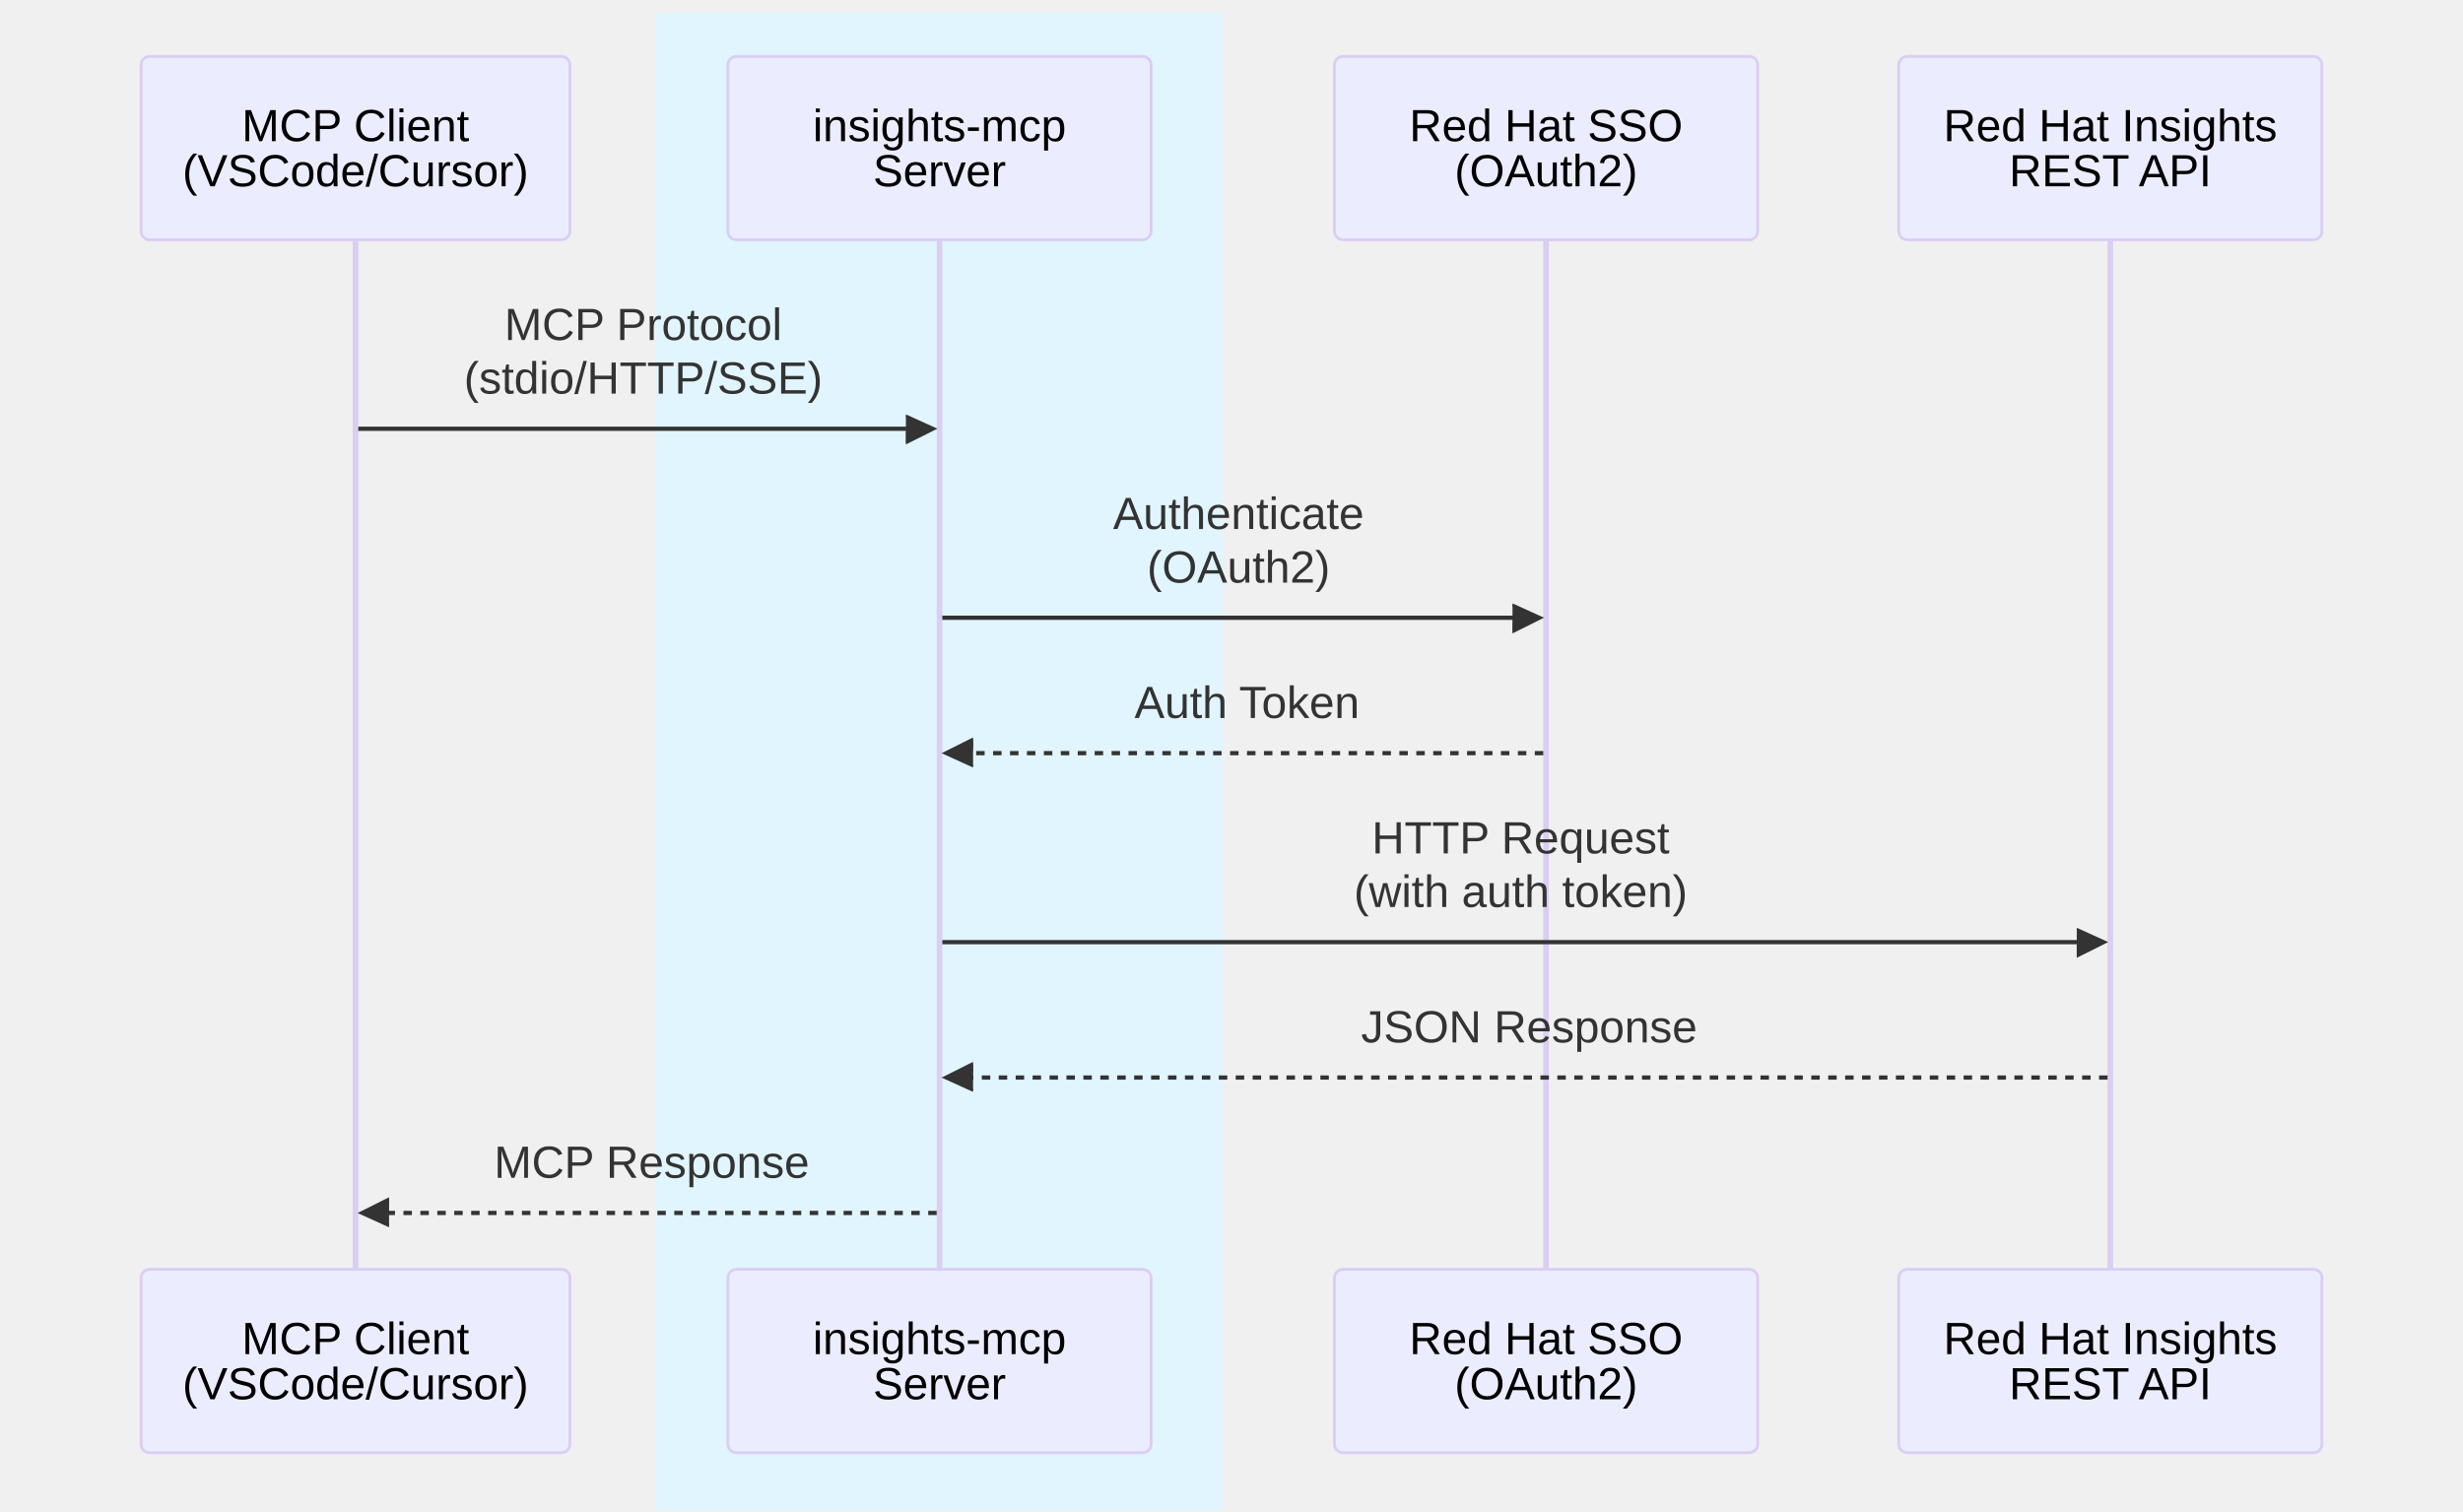
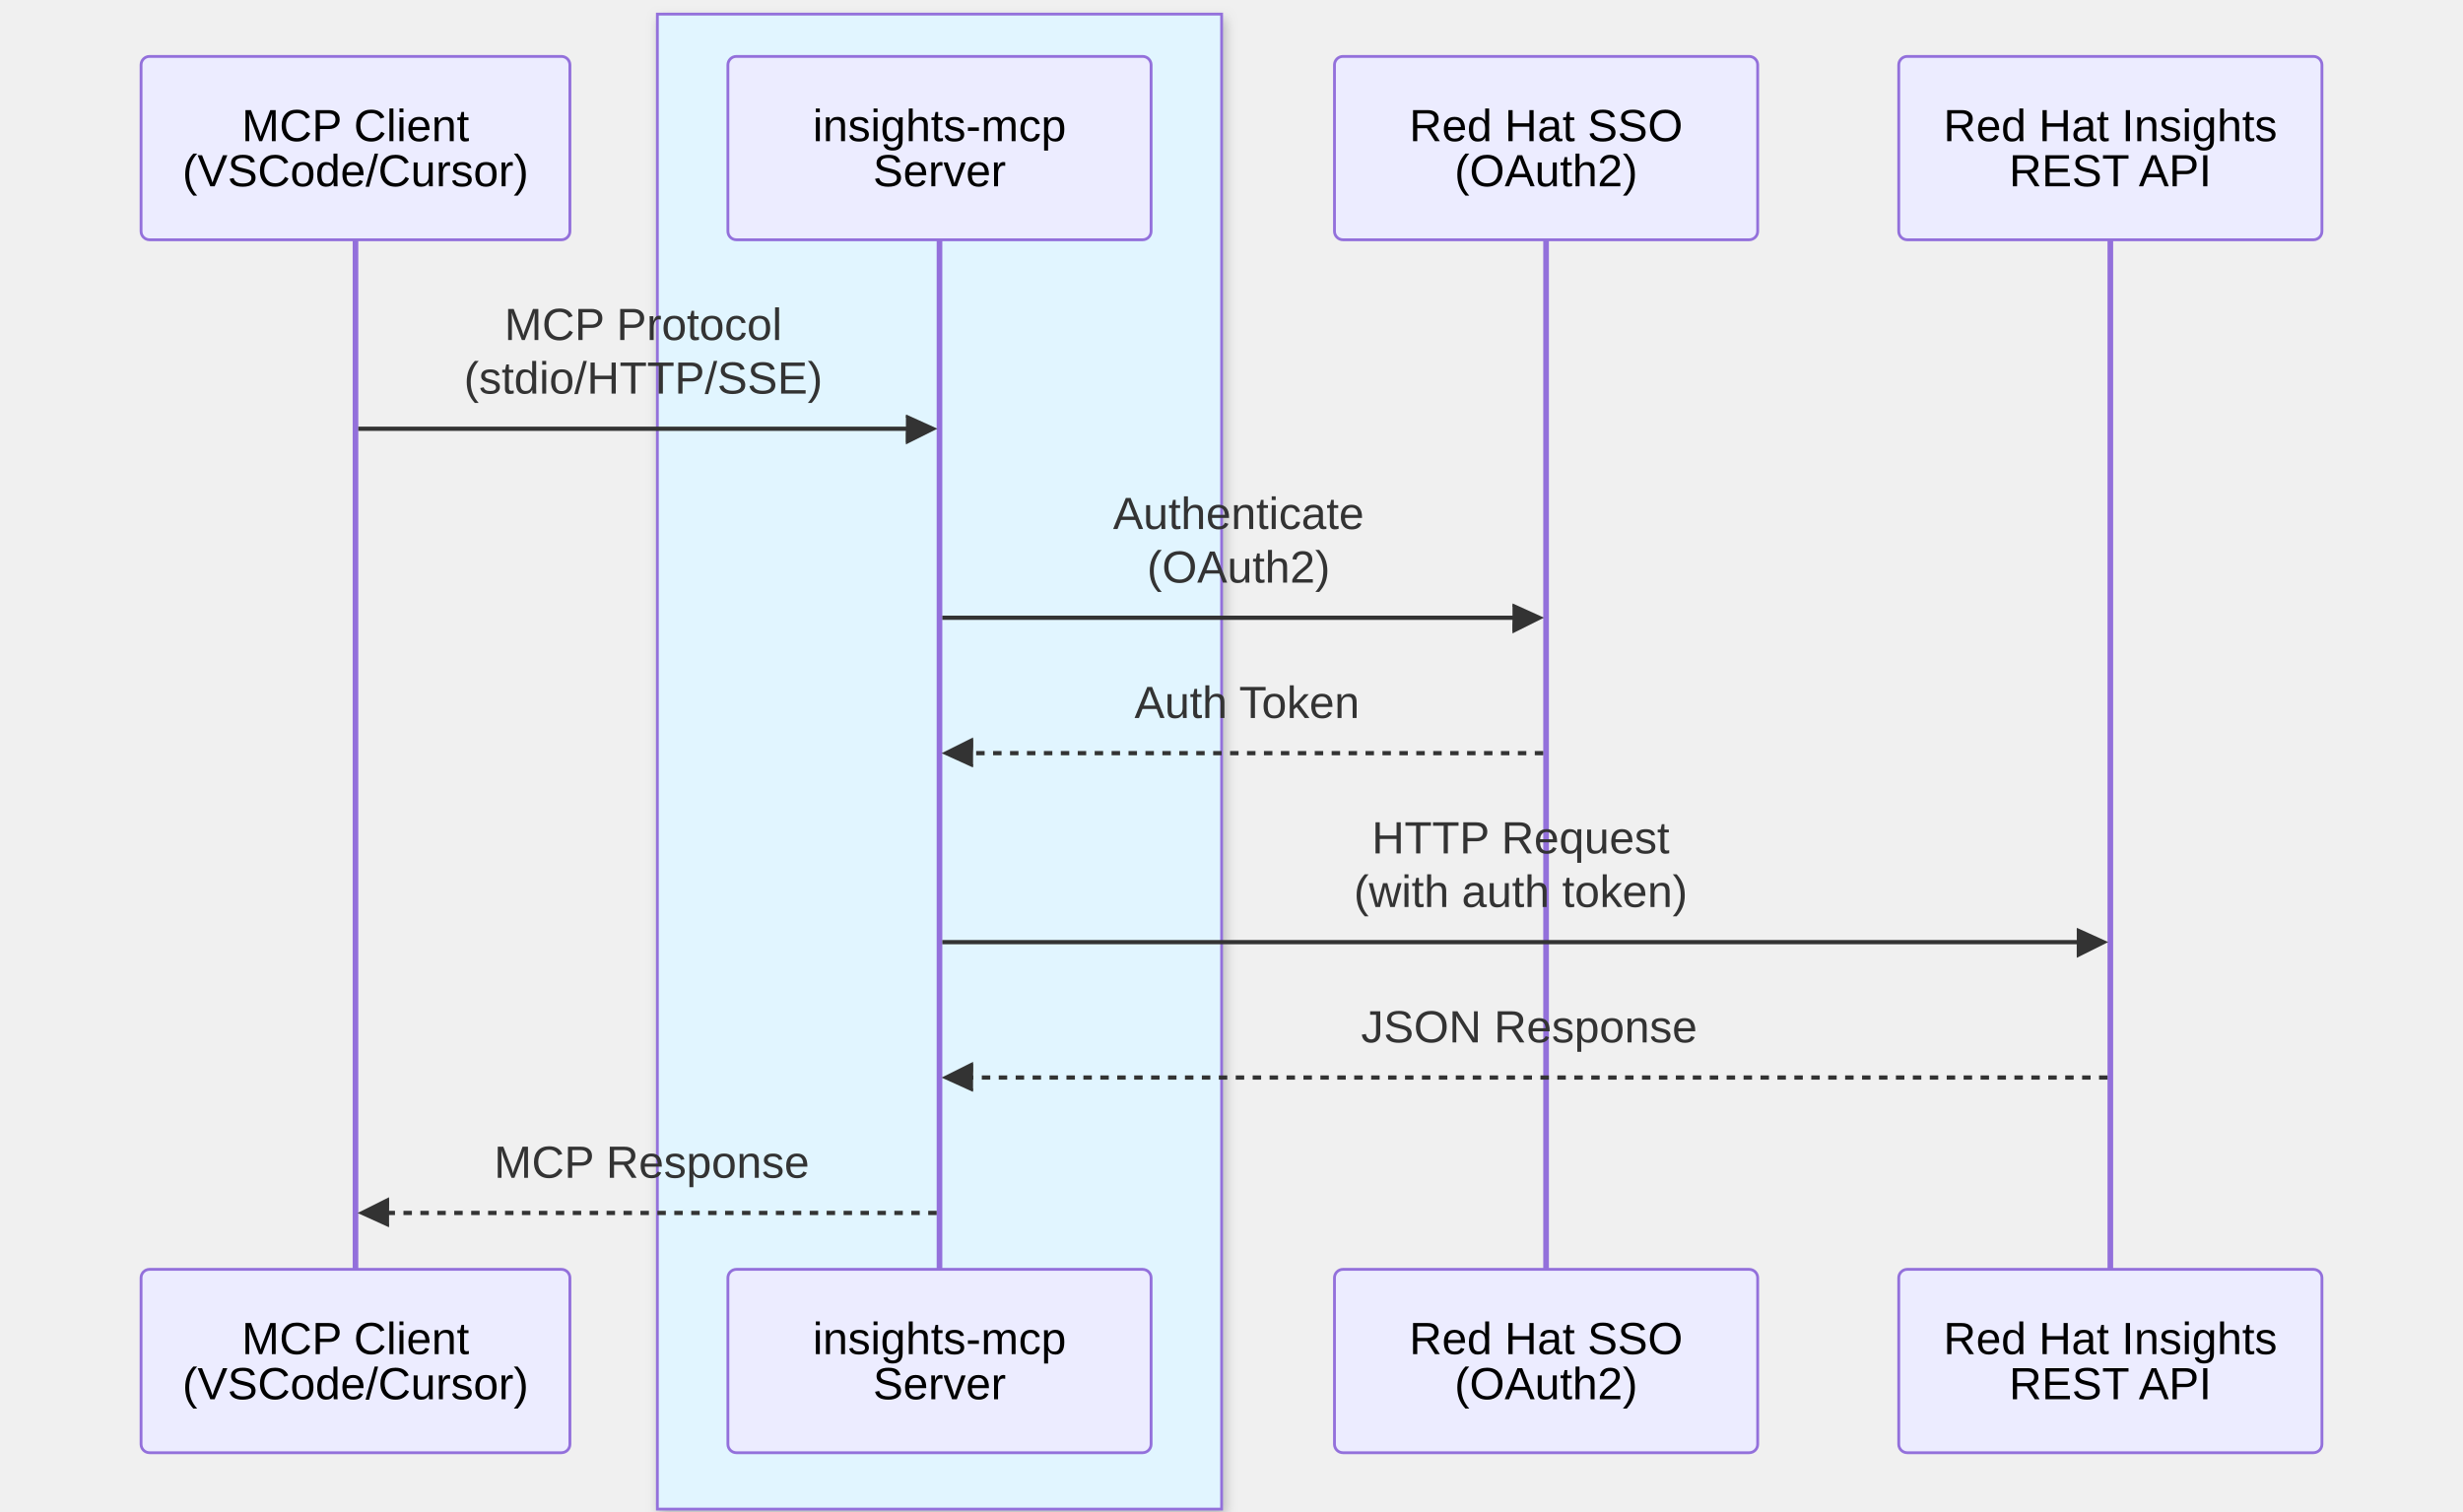
<svg xmlns="http://www.w3.org/2000/svg" id="my-svg" width="100%" style="max-width: 873px; background-color: white;" viewBox="-50 -10 873 536" role="graphics-document document" aria-roledescription="sequence">
  <g>
    <rect x="183" y="-5" fill="rgb(225, 245, 255)" stroke="#e1f5ff" width="200" height="530" class="rect" />
  </g>
  <g>
    <rect x="623" y="440" fill="#eaeaea" stroke="#666" width="150" height="65" name="API" rx="3" ry="3" class="actor actor-bottom" />
    <text x="698" y="472.5" dominant-baseline="central" alignment-baseline="central" class="actor actor-box" style="text-anchor: middle; font-size: 16px; font-weight: 400;">
      <tspan x="698" dy="-8">Red Hat Insights</tspan>
    </text>
    <text x="698" y="472.5" dominant-baseline="central" alignment-baseline="central" class="actor actor-box" style="text-anchor: middle; font-size: 16px; font-weight: 400;">
      <tspan x="698" dy="8">REST API</tspan>
    </text>
  </g>
  <g>
    <rect x="423" y="440" fill="#eaeaea" stroke="#666" width="150" height="65" name="SSO" rx="3" ry="3" class="actor actor-bottom" />
    <text x="498" y="472.5" dominant-baseline="central" alignment-baseline="central" class="actor actor-box" style="text-anchor: middle; font-size: 16px; font-weight: 400;">
      <tspan x="498" dy="-8">Red Hat SSO</tspan>
    </text>
    <text x="498" y="472.5" dominant-baseline="central" alignment-baseline="central" class="actor actor-box" style="text-anchor: middle; font-size: 16px; font-weight: 400;">
      <tspan x="498" dy="8">(OAuth2)</tspan>
    </text>
  </g>
  <g>
    <rect x="208" y="440" fill="#eaeaea" stroke="#666" width="150" height="65" name="Server" rx="3" ry="3" class="actor actor-bottom" />
    <text x="283" y="472.5" dominant-baseline="central" alignment-baseline="central" class="actor actor-box" style="text-anchor: middle; font-size: 16px; font-weight: 400;">
      <tspan x="283" dy="-8">insights-mcp</tspan>
    </text>
    <text x="283" y="472.5" dominant-baseline="central" alignment-baseline="central" class="actor actor-box" style="text-anchor: middle; font-size: 16px; font-weight: 400;">
      <tspan x="283" dy="8">Server</tspan>
    </text>
  </g>
  <g>
    <rect x="0" y="440" fill="#eaeaea" stroke="#666" width="152" height="65" name="Client" rx="3" ry="3" class="actor actor-bottom" />
    <text x="76" y="472.5" dominant-baseline="central" alignment-baseline="central" class="actor actor-box" style="text-anchor: middle; font-size: 16px; font-weight: 400;">
      <tspan x="76" dy="-8">MCP Client</tspan>
    </text>
    <text x="76" y="472.5" dominant-baseline="central" alignment-baseline="central" class="actor actor-box" style="text-anchor: middle; font-size: 16px; font-weight: 400;">
      <tspan x="76" dy="8">(VSCode/Cursor)</tspan>
    </text>
  </g>
  <g>
-     <line id="actor3" x1="698" y1="75" x2="698" y2="440" class="actor-line 200" stroke-width="0.5px" stroke="#999" name="API" />
-     <g id="root-3">
+     <line id="actor3" x1="698" y1="75" x2="698" y2="440" class="actor-line 200" stroke-width="0.5px" stroke="#999" name="API" data-et="life-line" data-id="API" />
+     <g id="root-3" data-et="participant" data-type="participant" data-id="API">
      <rect x="623" y="10" fill="#eaeaea" stroke="#666" width="150" height="65" name="API" rx="3" ry="3" class="actor actor-top" />
      <text x="698" y="42.5" dominant-baseline="central" alignment-baseline="central" class="actor actor-box" style="text-anchor: middle; font-size: 16px; font-weight: 400;">
        <tspan x="698" dy="-8">Red Hat Insights</tspan>
      </text>
      <text x="698" y="42.5" dominant-baseline="central" alignment-baseline="central" class="actor actor-box" style="text-anchor: middle; font-size: 16px; font-weight: 400;">
        <tspan x="698" dy="8">REST API</tspan>
      </text>
    </g>
  </g>
  <g>
-     <line id="actor2" x1="498" y1="75" x2="498" y2="440" class="actor-line 200" stroke-width="0.5px" stroke="#999" name="SSO" />
-     <g id="root-2">
+     <line id="actor2" x1="498" y1="75" x2="498" y2="440" class="actor-line 200" stroke-width="0.5px" stroke="#999" name="SSO" data-et="life-line" data-id="SSO" />
+     <g id="root-2" data-et="participant" data-type="participant" data-id="SSO">
      <rect x="423" y="10" fill="#eaeaea" stroke="#666" width="150" height="65" name="SSO" rx="3" ry="3" class="actor actor-top" />
      <text x="498" y="42.5" dominant-baseline="central" alignment-baseline="central" class="actor actor-box" style="text-anchor: middle; font-size: 16px; font-weight: 400;">
        <tspan x="498" dy="-8">Red Hat SSO</tspan>
      </text>
      <text x="498" y="42.5" dominant-baseline="central" alignment-baseline="central" class="actor actor-box" style="text-anchor: middle; font-size: 16px; font-weight: 400;">
        <tspan x="498" dy="8">(OAuth2)</tspan>
      </text>
    </g>
  </g>
  <g>
-     <line id="actor1" x1="283" y1="75" x2="283" y2="440" class="actor-line 200" stroke-width="0.5px" stroke="#999" name="Server" />
-     <g id="root-1">
+     <line id="actor1" x1="283" y1="75" x2="283" y2="440" class="actor-line 200" stroke-width="0.5px" stroke="#999" name="Server" data-et="life-line" data-id="Server" />
+     <g id="root-1" data-et="participant" data-type="participant" data-id="Server">
      <rect x="208" y="10" fill="#eaeaea" stroke="#666" width="150" height="65" name="Server" rx="3" ry="3" class="actor actor-top" />
      <text x="283" y="42.5" dominant-baseline="central" alignment-baseline="central" class="actor actor-box" style="text-anchor: middle; font-size: 16px; font-weight: 400;">
        <tspan x="283" dy="-8">insights-mcp</tspan>
      </text>
      <text x="283" y="42.5" dominant-baseline="central" alignment-baseline="central" class="actor actor-box" style="text-anchor: middle; font-size: 16px; font-weight: 400;">
        <tspan x="283" dy="8">Server</tspan>
      </text>
    </g>
  </g>
  <g>
-     <line id="actor0" x1="76" y1="75" x2="76" y2="440" class="actor-line 200" stroke-width="0.5px" stroke="#999" name="Client" />
-     <g id="root-0">
+     <line id="actor0" x1="76" y1="75" x2="76" y2="440" class="actor-line 200" stroke-width="0.5px" stroke="#999" name="Client" data-et="life-line" data-id="Client" />
+     <g id="root-0" data-et="participant" data-type="participant" data-id="Client">
      <rect x="0" y="10" fill="#eaeaea" stroke="#666" width="152" height="65" name="Client" rx="3" ry="3" class="actor actor-top" />
      <text x="76" y="42.5" dominant-baseline="central" alignment-baseline="central" class="actor actor-box" style="text-anchor: middle; font-size: 16px; font-weight: 400;">
        <tspan x="76" dy="-8">MCP Client</tspan>
      </text>
      <text x="76" y="42.5" dominant-baseline="central" alignment-baseline="central" class="actor actor-box" style="text-anchor: middle; font-size: 16px; font-weight: 400;">
        <tspan x="76" dy="8">(VSCode/Cursor)</tspan>
      </text>
    </g>
  </g>
-   <style>#my-svg{font-family:"trebuchet ms",verdana,arial,sans-serif;font-size:16px;fill:#333;}@keyframes edge-animation-frame{from{stroke-dashoffset:0;}}@keyframes dash{to{stroke-dashoffset:0;}}#my-svg .edge-animation-slow{stroke-dasharray:9,5!important;stroke-dashoffset:900;animation:dash 50s linear infinite;stroke-linecap:round;}#my-svg .edge-animation-fast{stroke-dasharray:9,5!important;stroke-dashoffset:900;animation:dash 20s linear infinite;stroke-linecap:round;}#my-svg .error-icon{fill:#552222;}#my-svg .error-text{fill:#552222;stroke:#552222;}#my-svg .edge-thickness-normal{stroke-width:1px;}#my-svg .edge-thickness-thick{stroke-width:3.5px;}#my-svg .edge-pattern-solid{stroke-dasharray:0;}#my-svg .edge-thickness-invisible{stroke-width:0;fill:none;}#my-svg .edge-pattern-dashed{stroke-dasharray:3;}#my-svg .edge-pattern-dotted{stroke-dasharray:2;}#my-svg .marker{fill:#333333;stroke:#333333;}#my-svg .marker.cross{stroke:#333333;}#my-svg svg{font-family:"trebuchet ms",verdana,arial,sans-serif;font-size:16px;}#my-svg p{margin:0;}#my-svg .actor{stroke:hsl(259.626, 59.777%, 87.902%);fill:#ECECFF;}#my-svg text.actor&gt;tspan{fill:black;stroke:none;}#my-svg .actor-line{stroke:hsl(259.626, 59.777%, 87.902%);}#my-svg .innerArc{stroke-width:1.5;stroke-dasharray:none;}#my-svg .messageLine0{stroke-width:1.5;stroke-dasharray:none;stroke:#333;}#my-svg .messageLine1{stroke-width:1.5;stroke-dasharray:2,2;stroke:#333;}#my-svg #arrowhead path{fill:#333;stroke:#333;}#my-svg .sequenceNumber{fill:white;}#my-svg #sequencenumber{fill:#333;}#my-svg #crosshead path{fill:#333;stroke:#333;}#my-svg .messageText{fill:#333;stroke:none;}#my-svg .labelBox{stroke:hsl(259.626, 59.777%, 87.902%);fill:#ECECFF;}#my-svg .labelText,#my-svg .labelText&gt;tspan{fill:black;stroke:none;}#my-svg .loopText,#my-svg .loopText&gt;tspan{fill:black;stroke:none;}#my-svg .loopLine{stroke-width:2px;stroke-dasharray:2,2;stroke:hsl(259.626, 59.777%, 87.902%);fill:hsl(259.626, 59.777%, 87.902%);}#my-svg .note{stroke:#aaaa33;fill:#fff5ad;}#my-svg .noteText,#my-svg .noteText&gt;tspan{fill:black;stroke:none;}#my-svg .activation0{fill:#f4f4f4;stroke:#666;}#my-svg .activation1{fill:#f4f4f4;stroke:#666;}#my-svg .activation2{fill:#f4f4f4;stroke:#666;}#my-svg .actorPopupMenu{position:absolute;}#my-svg .actorPopupMenuPanel{position:absolute;fill:#ECECFF;box-shadow:0px 8px 16px 0px rgba(0,0,0,0.2);filter:drop-shadow(3px 5px 2px rgb(0 0 0 / 0.4));}#my-svg .actor-man line{stroke:hsl(259.626, 59.777%, 87.902%);fill:#ECECFF;}#my-svg .actor-man circle,#my-svg line{stroke:hsl(259.626, 59.777%, 87.902%);fill:#ECECFF;stroke-width:2px;}#my-svg :root{--mermaid-font-family:"trebuchet ms",verdana,arial,sans-serif;}</style>
+   <style>#my-svg{font-family:"trebuchet ms",verdana,arial,sans-serif;font-size:16px;fill:#333;}@keyframes edge-animation-frame{from{stroke-dashoffset:0;}}@keyframes dash{to{stroke-dashoffset:0;}}#my-svg .edge-animation-slow{stroke-dasharray:9,5!important;stroke-dashoffset:900;animation:dash 50s linear infinite;stroke-linecap:round;}#my-svg .edge-animation-fast{stroke-dasharray:9,5!important;stroke-dashoffset:900;animation:dash 20s linear infinite;stroke-linecap:round;}#my-svg .error-icon{fill:#552222;}#my-svg .error-text{fill:#552222;stroke:#552222;}#my-svg .edge-thickness-normal{stroke-width:1px;}#my-svg .edge-thickness-thick{stroke-width:3.5px;}#my-svg .edge-pattern-solid{stroke-dasharray:0;}#my-svg .edge-thickness-invisible{stroke-width:0;fill:none;}#my-svg .edge-pattern-dashed{stroke-dasharray:3;}#my-svg .edge-pattern-dotted{stroke-dasharray:2;}#my-svg .marker{fill:#333333;stroke:#333333;}#my-svg .marker.cross{stroke:#333333;}#my-svg svg{font-family:"trebuchet ms",verdana,arial,sans-serif;font-size:16px;}#my-svg p{margin:0;}#my-svg .actor{stroke:#9370DB;fill:#ECECFF;stroke-width:1;}#my-svg rect.actor.outer-path[data-look="neo"]{filter:drop-shadow(1px 2px 2px rgba(185, 185, 185, 1));}#my-svg rect.note[data-look="neo"]{stroke:#aaaa33;fill:#fff5ad;filter:drop-shadow(1px 2px 2px rgba(185, 185, 185, 1));}#my-svg text.actor&gt;tspan{fill:black;stroke:none;}#my-svg .actor-line{stroke:#9370DB;}#my-svg .innerArc{stroke-width:1.5;stroke-dasharray:none;}#my-svg .messageLine0{stroke-width:1.5;stroke-dasharray:none;stroke:#333;}#my-svg .messageLine1{stroke-width:1.5;stroke-dasharray:2,2;stroke:#333;}#my-svg [id$="-arrowhead"] path{fill:#333;stroke:#333;}#my-svg .sequenceNumber{fill:white;}#my-svg [id$="-sequencenumber"]{fill:#333;}#my-svg [id$="-crosshead"] path{fill:#333;stroke:#333;}#my-svg .messageText{fill:#333;stroke:none;}#my-svg .labelBox{stroke:#9370DB;fill:#ECECFF;filter:none;}#my-svg .labelText,#my-svg .labelText&gt;tspan{fill:black;stroke:none;}#my-svg .loopText,#my-svg .loopText&gt;tspan{fill:black;stroke:none;}#my-svg .loopLine{stroke-width:2px;stroke-dasharray:2,2;stroke:#9370DB;fill:#9370DB;}#my-svg .note{stroke:#aaaa33;fill:#fff5ad;}#my-svg .noteText,#my-svg .noteText&gt;tspan{fill:black;stroke:none;font-weight:normal;}#my-svg .activation0{fill:#f4f4f4;stroke:#666;}#my-svg .activation1{fill:#f4f4f4;stroke:#666;}#my-svg .activation2{fill:#f4f4f4;stroke:#666;}#my-svg .actorPopupMenu{position:absolute;}#my-svg .actorPopupMenuPanel{position:absolute;fill:#ECECFF;box-shadow:0px 8px 16px 0px rgba(0,0,0,0.2);filter:drop-shadow(3px 5px 2px rgb(0 0 0 / 0.4));}#my-svg .actor-man circle,#my-svg line{fill:#ECECFF;stroke-width:2px;}#my-svg g rect.rect{filter:drop-shadow(1px 2px 2px rgba(185, 185, 185, 1));stroke:#9370DB;}#my-svg .node .neo-node{stroke:#9370DB;}#my-svg [data-look="neo"].node rect,#my-svg [data-look="neo"].cluster rect,#my-svg [data-look="neo"].node polygon{stroke:#9370DB;filter:drop-shadow(1px 2px 2px rgba(185, 185, 185, 1));}#my-svg [data-look="neo"].node path{stroke:#9370DB;stroke-width:1px;}#my-svg [data-look="neo"].node .outer-path{filter:drop-shadow(1px 2px 2px rgba(185, 185, 185, 1));}#my-svg [data-look="neo"].node .neo-line path{stroke:#9370DB;filter:none;}#my-svg [data-look="neo"].node circle{stroke:#9370DB;filter:drop-shadow(1px 2px 2px rgba(185, 185, 185, 1));}#my-svg [data-look="neo"].node circle .state-start{fill:#000000;}#my-svg [data-look="neo"].icon-shape .icon{fill:#9370DB;filter:drop-shadow(1px 2px 2px rgba(185, 185, 185, 1));}#my-svg [data-look="neo"].icon-shape .icon-neo path{stroke:#9370DB;filter:drop-shadow(1px 2px 2px rgba(185, 185, 185, 1));}#my-svg :root{--mermaid-font-family:"trebuchet ms",verdana,arial,sans-serif;}</style>
  <g />
  <defs>
-     <symbol id="computer" width="24" height="24">
+     <symbol id="my-svg-computer" width="24" height="24">
      <path transform="scale(.5)" d="M2 2v13h20v-13h-20zm18 11h-16v-9h16v9zm-10.228 6l.466-1h3.524l.467 1h-4.457zm14.228 3h-24l2-6h2.104l-1.33 4h18.45l-1.297-4h2.073l2 6zm-5-10h-14v-7h14v7z" />
    </symbol>
  </defs>
  <defs>
-     <symbol id="database" fill-rule="evenodd" clip-rule="evenodd">
+     <symbol id="my-svg-database" fill-rule="evenodd" clip-rule="evenodd">
      <path transform="scale(.5)" d="M12.258.001l.256.004.255.005.253.008.251.01.249.012.247.015.246.016.242.019.241.02.239.023.236.024.233.027.231.028.229.031.225.032.223.034.22.036.217.038.214.04.211.041.208.043.205.045.201.046.198.048.194.05.191.051.187.053.183.054.18.056.175.057.172.059.168.06.163.061.16.063.155.064.15.066.074.033.073.033.071.034.07.034.069.035.068.035.067.035.066.035.064.036.064.036.062.036.06.036.06.037.058.037.058.037.055.038.055.038.053.038.052.038.051.039.05.039.048.039.047.039.045.04.044.04.043.04.041.04.04.041.039.041.037.041.036.041.034.041.033.042.032.042.03.042.029.042.027.042.026.043.024.043.023.043.021.043.02.043.018.044.017.043.015.044.013.044.012.044.011.045.009.044.007.045.006.045.004.045.002.045.001.045v17l-.001.045-.002.045-.004.045-.006.045-.007.045-.009.044-.011.045-.012.044-.013.044-.015.044-.017.043-.018.044-.02.043-.021.043-.023.043-.024.043-.026.043-.027.042-.029.042-.03.042-.032.042-.033.042-.034.041-.036.041-.037.041-.039.041-.04.041-.041.04-.043.04-.044.04-.045.04-.047.039-.048.039-.05.039-.051.039-.052.038-.053.038-.055.038-.055.038-.058.037-.058.037-.06.037-.06.036-.062.036-.064.036-.064.036-.066.035-.067.035-.068.035-.069.035-.07.034-.071.034-.073.033-.074.033-.15.066-.155.064-.16.063-.163.061-.168.06-.172.059-.175.057-.18.056-.183.054-.187.053-.191.051-.194.05-.198.048-.201.046-.205.045-.208.043-.211.041-.214.04-.217.038-.22.036-.223.034-.225.032-.229.031-.231.028-.233.027-.236.024-.239.023-.241.02-.242.019-.246.016-.247.015-.249.012-.251.01-.253.008-.255.005-.256.004-.258.001-.258-.001-.256-.004-.255-.005-.253-.008-.251-.01-.249-.012-.247-.015-.245-.016-.243-.019-.241-.02-.238-.023-.236-.024-.234-.027-.231-.028-.228-.031-.226-.032-.223-.034-.22-.036-.217-.038-.214-.04-.211-.041-.208-.043-.204-.045-.201-.046-.198-.048-.195-.05-.19-.051-.187-.053-.184-.054-.179-.056-.176-.057-.172-.059-.167-.06-.164-.061-.159-.063-.155-.064-.151-.066-.074-.033-.072-.033-.072-.034-.07-.034-.069-.035-.068-.035-.067-.035-.066-.035-.064-.036-.063-.036-.062-.036-.061-.036-.06-.037-.058-.037-.057-.037-.056-.038-.055-.038-.053-.038-.052-.038-.051-.039-.049-.039-.049-.039-.046-.039-.046-.04-.044-.04-.043-.04-.041-.04-.04-.041-.039-.041-.037-.041-.036-.041-.034-.041-.033-.042-.032-.042-.03-.042-.029-.042-.027-.042-.026-.043-.024-.043-.023-.043-.021-.043-.02-.043-.018-.044-.017-.043-.015-.044-.013-.044-.012-.044-.011-.045-.009-.044-.007-.045-.006-.045-.004-.045-.002-.045-.001-.045v-17l.001-.045.002-.045.004-.045.006-.045.007-.045.009-.044.011-.045.012-.044.013-.044.015-.044.017-.043.018-.044.02-.043.021-.043.023-.043.024-.043.026-.043.027-.042.029-.042.03-.042.032-.042.033-.042.034-.041.036-.041.037-.041.039-.041.04-.041.041-.04.043-.04.044-.04.046-.04.046-.039.049-.039.049-.039.051-.039.052-.038.053-.038.055-.038.056-.038.057-.037.058-.037.06-.037.061-.036.062-.036.063-.036.064-.036.066-.035.067-.035.068-.035.069-.035.07-.034.072-.034.072-.033.074-.033.151-.066.155-.064.159-.063.164-.061.167-.06.172-.059.176-.057.179-.056.184-.054.187-.053.19-.051.195-.05.198-.048.201-.046.204-.045.208-.043.211-.041.214-.04.217-.038.22-.036.223-.034.226-.032.228-.031.231-.028.234-.027.236-.024.238-.023.241-.02.243-.019.245-.016.247-.015.249-.012.251-.01.253-.008.255-.005.256-.004.258-.001.258.001zm-9.258 20.499v.01l.001.021.003.021.004.022.005.021.006.022.007.022.009.023.01.022.011.023.012.023.013.023.015.023.016.024.017.023.018.024.019.024.021.024.022.025.023.024.024.025.052.049.056.05.061.051.066.051.07.051.075.051.079.052.084.052.088.052.092.052.097.052.102.051.105.052.11.052.114.051.119.051.123.051.127.05.131.05.135.05.139.048.144.049.147.047.152.047.155.047.16.045.163.045.167.043.171.043.176.041.178.041.183.039.187.039.19.037.194.035.197.035.202.033.204.031.209.03.212.029.216.027.219.025.222.024.226.021.23.02.233.018.236.016.24.015.243.012.246.01.249.008.253.005.256.004.259.001.26-.001.257-.004.254-.005.25-.008.247-.011.244-.012.241-.014.237-.016.233-.018.231-.021.226-.021.224-.024.22-.026.216-.027.212-.028.21-.031.205-.031.202-.034.198-.034.194-.036.191-.037.187-.039.183-.04.179-.04.175-.042.172-.043.168-.044.163-.045.16-.046.155-.046.152-.047.148-.048.143-.049.139-.049.136-.05.131-.05.126-.05.123-.051.118-.052.114-.051.11-.052.106-.052.101-.052.096-.052.092-.052.088-.053.083-.051.079-.052.074-.052.07-.051.065-.051.06-.051.056-.05.051-.05.023-.024.023-.025.021-.024.02-.024.019-.024.018-.024.017-.024.015-.023.014-.024.013-.023.012-.023.01-.023.01-.022.008-.022.006-.022.006-.022.004-.022.004-.021.001-.021.001-.021v-4.127l-.077.055-.08.053-.083.054-.085.053-.087.052-.09.052-.093.051-.095.05-.097.05-.1.049-.102.049-.105.048-.106.047-.109.047-.111.046-.114.045-.115.045-.118.044-.12.043-.122.042-.124.042-.126.041-.128.04-.13.04-.132.038-.134.038-.135.037-.138.037-.139.035-.142.035-.143.034-.144.033-.147.032-.148.031-.15.03-.151.03-.153.029-.154.027-.156.027-.158.026-.159.025-.161.024-.162.023-.163.022-.165.021-.166.02-.167.019-.169.018-.169.017-.171.016-.173.015-.173.014-.175.013-.175.012-.177.011-.178.01-.179.008-.179.008-.181.006-.182.005-.182.004-.184.003-.184.002h-.37l-.184-.002-.184-.003-.182-.004-.182-.005-.181-.006-.179-.008-.179-.008-.178-.01-.176-.011-.176-.012-.175-.013-.173-.014-.172-.015-.171-.016-.17-.017-.169-.018-.167-.019-.166-.02-.165-.021-.163-.022-.162-.023-.161-.024-.159-.025-.157-.026-.156-.027-.155-.027-.153-.029-.151-.03-.15-.03-.148-.031-.146-.032-.145-.033-.143-.034-.141-.035-.14-.035-.137-.037-.136-.037-.134-.038-.132-.038-.13-.04-.128-.04-.126-.041-.124-.042-.122-.042-.12-.044-.117-.043-.116-.045-.113-.045-.112-.046-.109-.047-.106-.047-.105-.048-.102-.049-.1-.049-.097-.05-.095-.05-.093-.052-.09-.051-.087-.052-.085-.053-.083-.054-.08-.054-.077-.054v4.127zm0-5.654v.011l.001.021.003.021.004.021.005.022.006.022.007.022.009.022.01.022.011.023.012.023.013.023.015.024.016.023.017.024.018.024.019.024.021.024.022.024.023.025.024.024.052.05.056.05.061.05.066.051.07.051.075.052.079.051.084.052.088.052.092.052.097.052.102.052.105.052.11.051.114.051.119.052.123.05.127.051.131.05.135.049.139.049.144.048.147.048.152.047.155.046.16.045.163.045.167.044.171.042.176.042.178.04.183.04.187.038.19.037.194.036.197.034.202.033.204.032.209.03.212.028.216.027.219.025.222.024.226.022.23.02.233.018.236.016.24.014.243.012.246.01.249.008.253.006.256.003.259.001.26-.001.257-.003.254-.006.25-.008.247-.01.244-.012.241-.015.237-.016.233-.018.231-.02.226-.022.224-.024.22-.025.216-.027.212-.029.21-.03.205-.032.202-.033.198-.035.194-.036.191-.037.187-.039.183-.039.179-.041.175-.042.172-.043.168-.044.163-.045.16-.045.155-.047.152-.047.148-.048.143-.048.139-.05.136-.049.131-.05.126-.051.123-.051.118-.051.114-.052.11-.052.106-.052.101-.052.096-.052.092-.052.088-.052.083-.052.079-.052.074-.051.07-.052.065-.051.06-.05.056-.051.051-.049.023-.025.023-.024.021-.025.02-.024.019-.024.018-.024.017-.024.015-.023.014-.023.013-.024.012-.022.01-.023.01-.023.008-.022.006-.022.006-.022.004-.021.004-.022.001-.021.001-.021v-4.139l-.077.054-.08.054-.083.054-.085.052-.087.053-.09.051-.093.051-.095.051-.097.05-.1.049-.102.049-.105.048-.106.047-.109.047-.111.046-.114.045-.115.044-.118.044-.12.044-.122.042-.124.042-.126.041-.128.04-.13.039-.132.039-.134.038-.135.037-.138.036-.139.036-.142.035-.143.033-.144.033-.147.033-.148.031-.15.03-.151.03-.153.028-.154.028-.156.027-.158.026-.159.025-.161.024-.162.023-.163.022-.165.021-.166.02-.167.019-.169.018-.169.017-.171.016-.173.015-.173.014-.175.013-.175.012-.177.011-.178.009-.179.009-.179.007-.181.007-.182.005-.182.004-.184.003-.184.002h-.37l-.184-.002-.184-.003-.182-.004-.182-.005-.181-.007-.179-.007-.179-.009-.178-.009-.176-.011-.176-.012-.175-.013-.173-.014-.172-.015-.171-.016-.17-.017-.169-.018-.167-.019-.166-.02-.165-.021-.163-.022-.162-.023-.161-.024-.159-.025-.157-.026-.156-.027-.155-.028-.153-.028-.151-.03-.15-.03-.148-.031-.146-.033-.145-.033-.143-.033-.141-.035-.14-.036-.137-.036-.136-.037-.134-.038-.132-.039-.13-.039-.128-.04-.126-.041-.124-.042-.122-.043-.12-.043-.117-.044-.116-.044-.113-.046-.112-.046-.109-.046-.106-.047-.105-.048-.102-.049-.1-.049-.097-.05-.095-.051-.093-.051-.09-.051-.087-.053-.085-.052-.083-.054-.08-.054-.077-.054v4.139zm0-5.666v.011l.001.02.003.022.004.021.005.022.006.021.007.022.009.023.01.022.011.023.012.023.013.023.015.023.016.024.017.024.018.023.019.024.021.025.022.024.023.024.024.025.052.05.056.05.061.05.066.051.07.051.075.052.079.051.084.052.088.052.092.052.097.052.102.052.105.051.11.052.114.051.119.051.123.051.127.05.131.05.135.05.139.049.144.048.147.048.152.047.155.046.16.045.163.045.167.043.171.043.176.042.178.04.183.04.187.038.19.037.194.036.197.034.202.033.204.032.209.03.212.028.216.027.219.025.222.024.226.021.23.02.233.018.236.017.24.014.243.012.246.01.249.008.253.006.256.003.259.001.26-.001.257-.003.254-.006.25-.008.247-.01.244-.013.241-.014.237-.016.233-.018.231-.02.226-.022.224-.024.22-.025.216-.027.212-.029.21-.03.205-.032.202-.033.198-.035.194-.036.191-.037.187-.039.183-.039.179-.041.175-.042.172-.043.168-.044.163-.045.16-.045.155-.047.152-.047.148-.048.143-.049.139-.049.136-.049.131-.051.126-.05.123-.051.118-.052.114-.051.11-.052.106-.052.101-.052.096-.052.092-.052.088-.052.083-.052.079-.052.074-.052.07-.051.065-.051.06-.051.056-.05.051-.049.023-.025.023-.025.021-.024.02-.024.019-.024.018-.024.017-.024.015-.023.014-.024.013-.023.012-.023.01-.022.01-.023.008-.022.006-.022.006-.022.004-.022.004-.021.001-.021.001-.021v-4.153l-.077.054-.08.054-.083.053-.085.053-.087.053-.09.051-.093.051-.095.051-.097.05-.1.049-.102.048-.105.048-.106.048-.109.046-.111.046-.114.046-.115.044-.118.044-.12.043-.122.043-.124.042-.126.041-.128.04-.13.039-.132.039-.134.038-.135.037-.138.036-.139.036-.142.034-.143.034-.144.033-.147.032-.148.032-.15.03-.151.03-.153.028-.154.028-.156.027-.158.026-.159.024-.161.024-.162.023-.163.023-.165.021-.166.02-.167.019-.169.018-.169.017-.171.016-.173.015-.173.014-.175.013-.175.012-.177.01-.178.01-.179.009-.179.007-.181.006-.182.006-.182.004-.184.003-.184.001-.185.001-.185-.001-.184-.001-.184-.003-.182-.004-.182-.006-.181-.006-.179-.007-.179-.009-.178-.01-.176-.01-.176-.012-.175-.013-.173-.014-.172-.015-.171-.016-.17-.017-.169-.018-.167-.019-.166-.02-.165-.021-.163-.023-.162-.023-.161-.024-.159-.024-.157-.026-.156-.027-.155-.028-.153-.028-.151-.03-.15-.03-.148-.032-.146-.032-.145-.033-.143-.034-.141-.034-.14-.036-.137-.036-.136-.037-.134-.038-.132-.039-.13-.039-.128-.041-.126-.041-.124-.041-.122-.043-.12-.043-.117-.044-.116-.044-.113-.046-.112-.046-.109-.046-.106-.048-.105-.048-.102-.048-.1-.05-.097-.049-.095-.051-.093-.051-.09-.052-.087-.052-.085-.053-.083-.053-.08-.054-.077-.054v4.153zm8.74-8.179l-.257.004-.254.005-.25.008-.247.011-.244.012-.241.014-.237.016-.233.018-.231.021-.226.022-.224.023-.22.026-.216.027-.212.028-.21.031-.205.032-.202.033-.198.034-.194.036-.191.038-.187.038-.183.04-.179.041-.175.042-.172.043-.168.043-.163.045-.16.046-.155.046-.152.048-.148.048-.143.048-.139.049-.136.05-.131.05-.126.051-.123.051-.118.051-.114.052-.11.052-.106.052-.101.052-.096.052-.092.052-.088.052-.083.052-.079.052-.074.051-.07.052-.065.051-.06.05-.056.05-.051.05-.023.025-.023.024-.021.024-.02.025-.019.024-.018.024-.017.023-.015.024-.014.023-.013.023-.012.023-.01.023-.01.022-.008.022-.006.023-.006.021-.004.022-.004.021-.001.021-.001.021.001.021.001.021.004.021.004.022.006.021.006.023.008.022.01.022.01.023.012.023.013.023.014.023.015.024.017.023.018.024.019.024.02.025.021.024.023.024.023.025.051.05.056.05.06.05.065.051.07.052.074.051.079.052.083.052.088.052.092.052.096.052.101.052.106.052.11.052.114.052.118.051.123.051.126.051.131.05.136.05.139.049.143.048.148.048.152.048.155.046.16.046.163.045.168.043.172.043.175.042.179.041.183.04.187.038.191.038.194.036.198.034.202.033.205.032.21.031.212.028.216.027.22.026.224.023.226.022.231.021.233.018.237.016.241.014.244.012.247.011.25.008.254.005.257.004.26.001.26-.001.257-.004.254-.005.25-.008.247-.011.244-.012.241-.014.237-.016.233-.018.231-.021.226-.022.224-.023.22-.026.216-.027.212-.028.21-.031.205-.032.202-.033.198-.034.194-.036.191-.038.187-.038.183-.04.179-.041.175-.042.172-.043.168-.043.163-.045.16-.046.155-.046.152-.048.148-.048.143-.048.139-.049.136-.05.131-.05.126-.051.123-.051.118-.051.114-.052.11-.052.106-.052.101-.052.096-.052.092-.052.088-.052.083-.052.079-.052.074-.051.07-.052.065-.051.06-.05.056-.05.051-.05.023-.025.023-.024.021-.024.02-.025.019-.024.018-.024.017-.023.015-.024.014-.023.013-.023.012-.023.01-.023.01-.022.008-.022.006-.023.006-.021.004-.022.004-.021.001-.021.001-.021-.001-.021-.001-.021-.004-.021-.004-.022-.006-.021-.006-.023-.008-.022-.01-.022-.01-.023-.012-.023-.013-.023-.014-.023-.015-.024-.017-.023-.018-.024-.019-.024-.02-.025-.021-.024-.023-.024-.023-.025-.051-.05-.056-.05-.06-.05-.065-.051-.07-.052-.074-.051-.079-.052-.083-.052-.088-.052-.092-.052-.096-.052-.101-.052-.106-.052-.11-.052-.114-.052-.118-.051-.123-.051-.126-.051-.131-.05-.136-.05-.139-.049-.143-.048-.148-.048-.152-.048-.155-.046-.16-.046-.163-.045-.168-.043-.172-.043-.175-.042-.179-.041-.183-.04-.187-.038-.191-.038-.194-.036-.198-.034-.202-.033-.205-.032-.21-.031-.212-.028-.216-.027-.22-.026-.224-.023-.226-.022-.231-.021-.233-.018-.237-.016-.241-.014-.244-.012-.247-.011-.25-.008-.254-.005-.257-.004-.26-.001-.26.001z" />
    </symbol>
  </defs>
  <defs>
-     <symbol id="clock" width="24" height="24">
+     <symbol id="my-svg-clock" width="24" height="24">
      <path transform="scale(.5)" d="M12 2c5.514 0 10 4.486 10 10s-4.486 10-10 10-10-4.486-10-10 4.486-10 10-10zm0-2c-6.627 0-12 5.373-12 12s5.373 12 12 12 12-5.373 12-12-5.373-12-12-12zm5.848 12.459c.202.038.202.333.001.372-1.907.361-6.045 1.111-6.547 1.111-.719 0-1.301-.582-1.301-1.301 0-.512.77-5.447 1.125-7.445.034-.192.312-.181.343.014l.985 6.238 5.394 1.011z" />
    </symbol>
  </defs>
  <defs>
-     <marker id="arrowhead" refX="7.9" refY="5" markerUnits="userSpaceOnUse" markerWidth="12" markerHeight="12" orient="auto-start-reverse">
+     <marker id="my-svg-arrowhead" refX="7.9" refY="5" markerUnits="userSpaceOnUse" markerWidth="12" markerHeight="12" orient="auto-start-reverse">
      <path d="M -1 0 L 10 5 L 0 10 z" />
    </marker>
  </defs>
  <defs>
-     <marker id="crosshead" markerWidth="15" markerHeight="8" orient="auto" refX="4" refY="4.5">
+     <marker id="my-svg-crosshead" markerWidth="15" markerHeight="8" orient="auto" refX="4" refY="4.5">
      <path fill="none" stroke="#000000" stroke-width="1pt" d="M 1,2 L 6,7 M 6,2 L 1,7" style="stroke-dasharray: 0, 0;" />
    </marker>
  </defs>
  <defs>
-     <marker id="filled-head" refX="15.5" refY="7" markerWidth="20" markerHeight="28" orient="auto">
+     <marker id="my-svg-filled-head" refX="15.5" refY="7" markerWidth="20" markerHeight="28" orient="auto">
      <path d="M 18,7 L9,13 L14,7 L9,1 Z" />
    </marker>
  </defs>
  <defs>
-     <marker id="sequencenumber" refX="15" refY="15" markerWidth="60" markerHeight="40" orient="auto">
+     <marker id="my-svg-sequencenumber" refX="15" refY="15" markerWidth="60" markerHeight="40" orient="auto">
      <circle cx="15" cy="15" r="6" />
+     </marker>
+   </defs>
+   <defs>
+     <marker id="my-svg-solidTopArrowHead" refX="7.9" refY="7.25" markerUnits="userSpaceOnUse" markerWidth="12" markerHeight="12" orient="auto-start-reverse">
+       <path d="M 0 0 L 10 8 L 0 8 z" />
+     </marker>
+   </defs>
+   <defs>
+     <marker id="my-svg-solidBottomArrowHead" refX="7.9" refY="0.75" markerUnits="userSpaceOnUse" markerWidth="12" markerHeight="12" orient="auto-start-reverse">
+       <path d="M 0 0 L 10 0 L 0 8 z" />
+     </marker>
+   </defs>
+   <defs>
+     <marker id="my-svg-stickTopArrowHead" refX="7.5" refY="7" markerUnits="userSpaceOnUse" markerWidth="12" markerHeight="12" orient="auto-start-reverse">
+       <path d="M 0 0 L 7 7" stroke="black" stroke-width="1.5" fill="none" />
+     </marker>
+   </defs>
+   <defs>
+     <marker id="my-svg-stickBottomArrowHead" refX="7.5" refY="0" markerUnits="userSpaceOnUse" markerWidth="12" markerHeight="12" orient="auto-start-reverse">
+       <path d="M 0 7 L 7 0" stroke="black" stroke-width="1.5" fill="none" />
    </marker>
  </defs>
  <text x="178" y="90" text-anchor="middle" dominant-baseline="middle" alignment-baseline="middle" class="messageText" dy="1em" style="font-size: 16px; font-weight: 400;">MCP Protocol</text>
  <text x="178" y="109" text-anchor="middle" dominant-baseline="middle" alignment-baseline="middle" class="messageText" dy="1em" style="font-size: 16px; font-weight: 400;">(stdio/HTTP/SSE)</text>
-   <line x1="77" y1="142" x2="279" y2="142" class="messageLine0" stroke-width="2" stroke="none" marker-end="url(#arrowhead)" style="fill: none;" />
+   <line x1="77" y1="142" x2="279" y2="142" class="messageLine0" data-et="message" data-id="i0" data-from="Client" data-to="Server" stroke-width="2" stroke="none" marker-end="url(#my-svg-arrowhead)" style="fill: none;" />
  <text x="389" y="157" text-anchor="middle" dominant-baseline="middle" alignment-baseline="middle" class="messageText" dy="1em" style="font-size: 16px; font-weight: 400;">Authenticate</text>
  <text x="389" y="176" text-anchor="middle" dominant-baseline="middle" alignment-baseline="middle" class="messageText" dy="1em" style="font-size: 16px; font-weight: 400;">(OAuth2)</text>
-   <line x1="284" y1="209" x2="494" y2="209" class="messageLine0" stroke-width="2" stroke="none" marker-end="url(#arrowhead)" style="fill: none;" />
+   <line x1="284" y1="209" x2="494" y2="209" class="messageLine0" data-et="message" data-id="i1" data-from="Server" data-to="SSO" stroke-width="2" stroke="none" marker-end="url(#my-svg-arrowhead)" style="fill: none;" />
  <text x="392" y="224" text-anchor="middle" dominant-baseline="middle" alignment-baseline="middle" class="messageText" dy="1em" style="font-size: 16px; font-weight: 400;">Auth Token</text>
-   <line x1="497" y1="257" x2="287" y2="257" class="messageLine1" stroke-width="2" stroke="none" marker-end="url(#arrowhead)" style="stroke-dasharray: 3, 3; fill: none;" />
+   <line x1="497" y1="257" x2="287" y2="257" class="messageLine1" data-et="message" data-id="i2" data-from="SSO" data-to="Server" stroke-width="2" stroke="none" marker-end="url(#my-svg-arrowhead)" style="stroke-dasharray: 3, 3; fill: none;" />
  <text x="489" y="272" text-anchor="middle" dominant-baseline="middle" alignment-baseline="middle" class="messageText" dy="1em" style="font-size: 16px; font-weight: 400;">HTTP Request</text>
  <text x="489" y="291" text-anchor="middle" dominant-baseline="middle" alignment-baseline="middle" class="messageText" dy="1em" style="font-size: 16px; font-weight: 400;">(with auth token)</text>
-   <line x1="284" y1="324" x2="694" y2="324" class="messageLine0" stroke-width="2" stroke="none" marker-end="url(#arrowhead)" style="fill: none;" />
+   <line x1="284" y1="324" x2="694" y2="324" class="messageLine0" data-et="message" data-id="i3" data-from="Server" data-to="API" stroke-width="2" stroke="none" marker-end="url(#my-svg-arrowhead)" style="fill: none;" />
  <text x="492" y="339" text-anchor="middle" dominant-baseline="middle" alignment-baseline="middle" class="messageText" dy="1em" style="font-size: 16px; font-weight: 400;">JSON Response</text>
-   <line x1="697" y1="372" x2="287" y2="372" class="messageLine1" stroke-width="2" stroke="none" marker-end="url(#arrowhead)" style="stroke-dasharray: 3, 3; fill: none;" />
+   <line x1="697" y1="372" x2="287" y2="372" class="messageLine1" data-et="message" data-id="i4" data-from="API" data-to="Server" stroke-width="2" stroke="none" marker-end="url(#my-svg-arrowhead)" style="stroke-dasharray: 3, 3; fill: none;" />
  <text x="181" y="387" text-anchor="middle" dominant-baseline="middle" alignment-baseline="middle" class="messageText" dy="1em" style="font-size: 16px; font-weight: 400;">MCP Response</text>
-   <line x1="282" y1="420" x2="80" y2="420" class="messageLine1" stroke-width="2" stroke="none" marker-end="url(#arrowhead)" style="stroke-dasharray: 3, 3; fill: none;" />
+   <line x1="282" y1="420" x2="80" y2="420" class="messageLine1" data-et="message" data-id="i5" data-from="Server" data-to="Client" stroke-width="2" stroke="none" marker-end="url(#my-svg-arrowhead)" style="stroke-dasharray: 3, 3; fill: none;" />
</svg>
